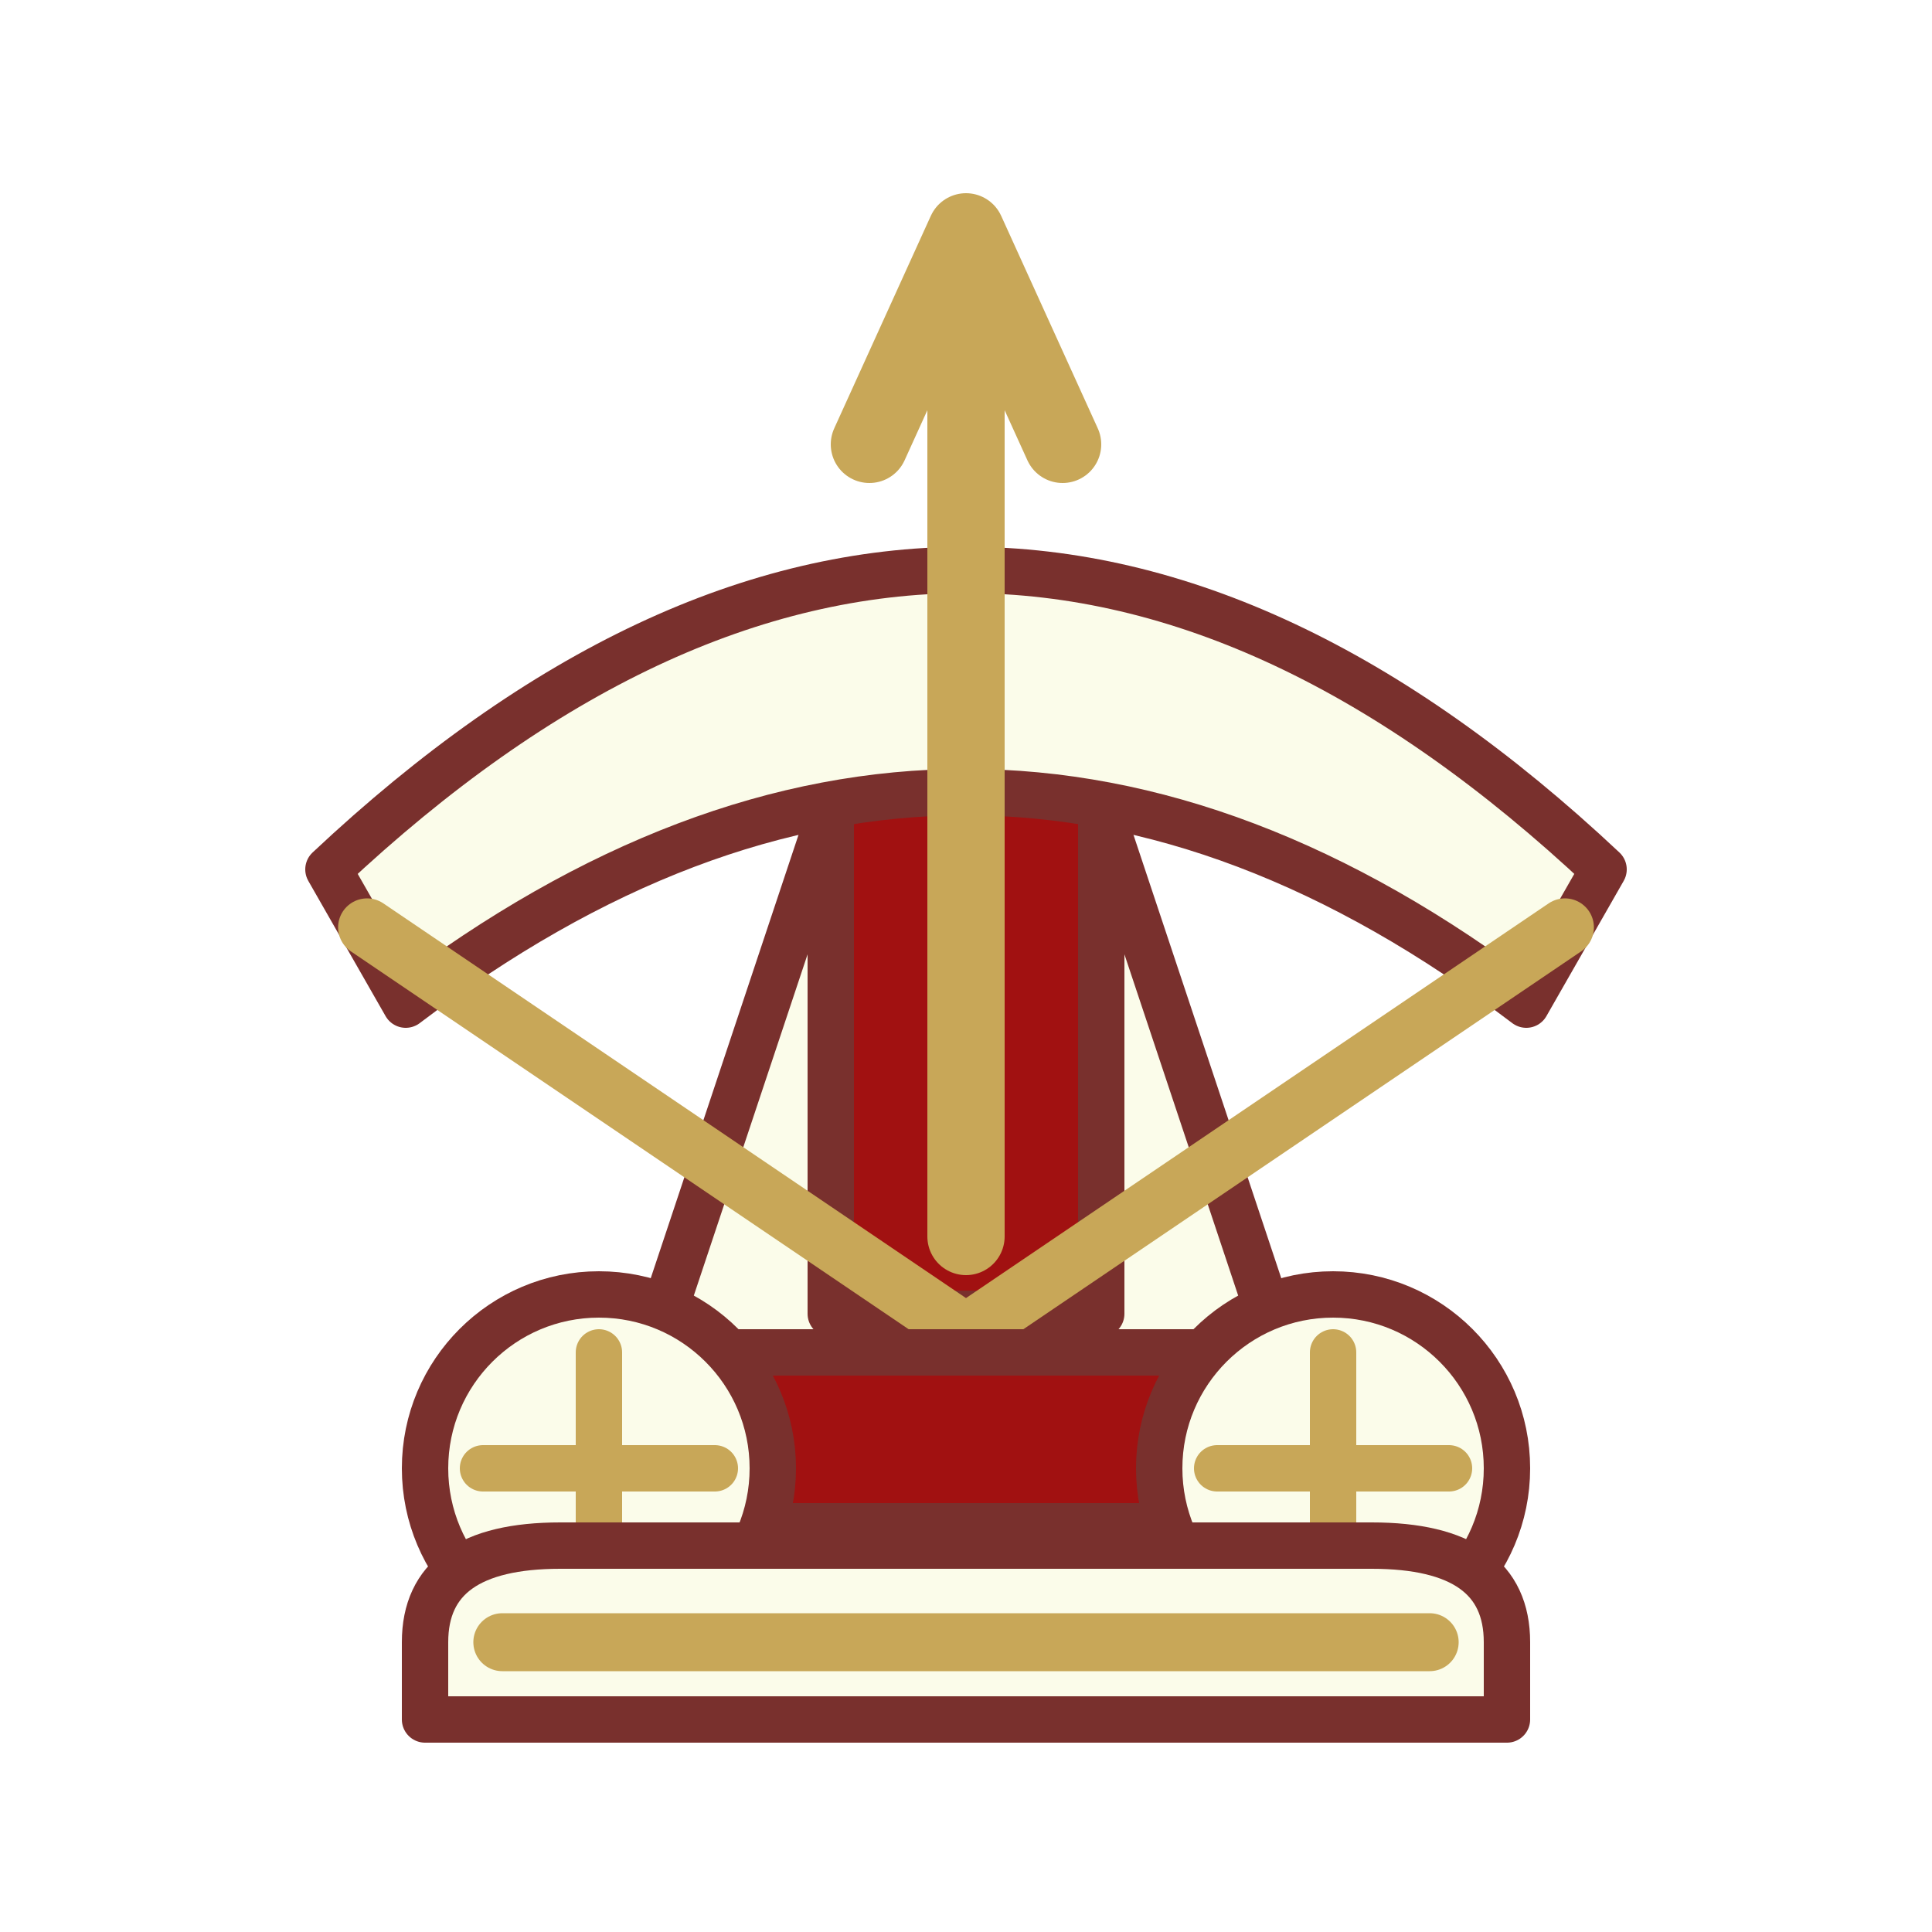
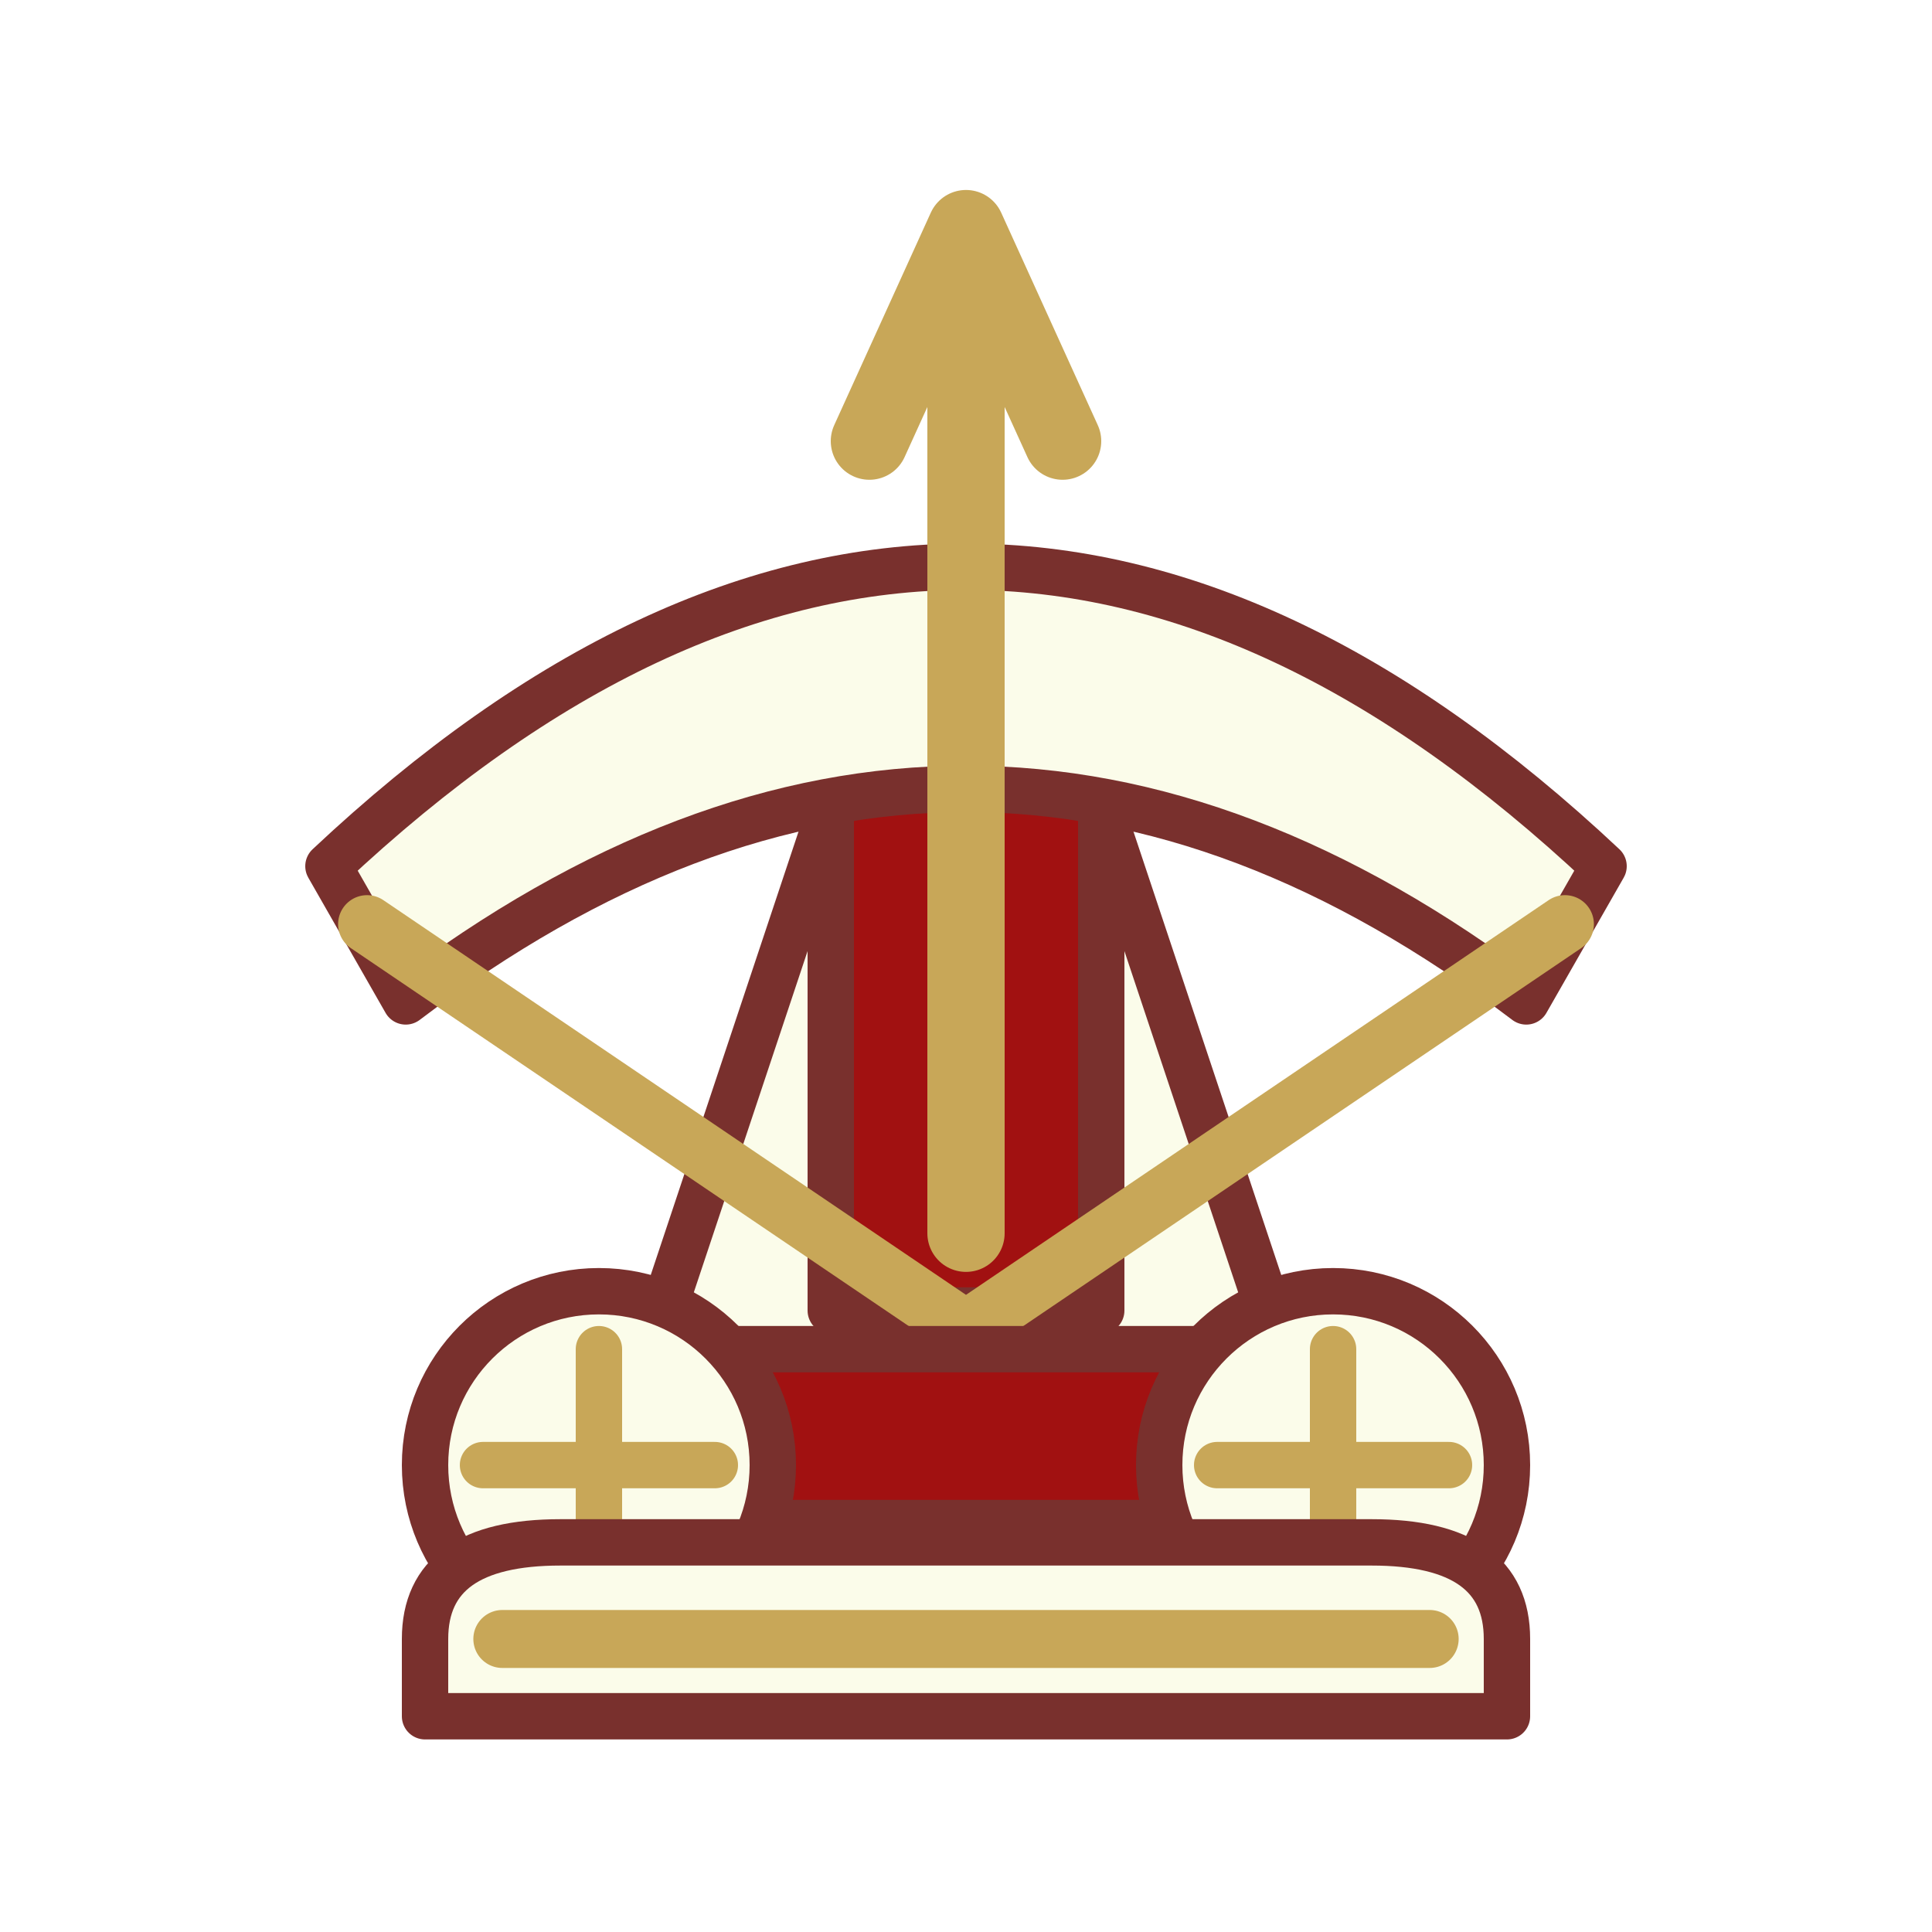
- <svg xmlns="http://www.w3.org/2000/svg" viewBox="0 0 100 100">
+ <svg xmlns="http://www.w3.org/2000/svg" viewBox="0 0.167 100 100">
  <g fill="#FBFCEA" stroke="#79302D" stroke-width="2.4" stroke-linejoin="round" stroke-linecap="round">
    <path d="M32 75 L43 42 H57 L68 75Z" />
    <path d="M43 68 V32 H57 V68Z" fill="#A11111" />
    <path d="M17 45 Q50 14 83 45 L79 52 Q50 30 21 52Z" />
    <path d="M19 48 L50 69 L81 48" fill="none" stroke="#C8A758" stroke-width="3" />
    <path d="M50 64 V18 M45 23 L50 12 L55 23" fill="none" stroke="#C8A758" stroke-width="4" />
    <path d="M25 70 H75 V79 H25Z" fill="#A11111" />
    <circle cx="31" cy="76" r="9" />
    <circle cx="69" cy="76" r="9" />
    <path d="M31 70 V82 M25 76 H37 M69 70 V82 M63 76 H75" stroke="#C8A758" />
    <path d="M22 89 V85 Q22 80 29 80 H71 Q78 80 78 85 V89Z" />
    <path d="M26 85 H74" stroke="#C8A758" stroke-width="3" />
  </g>
</svg>
